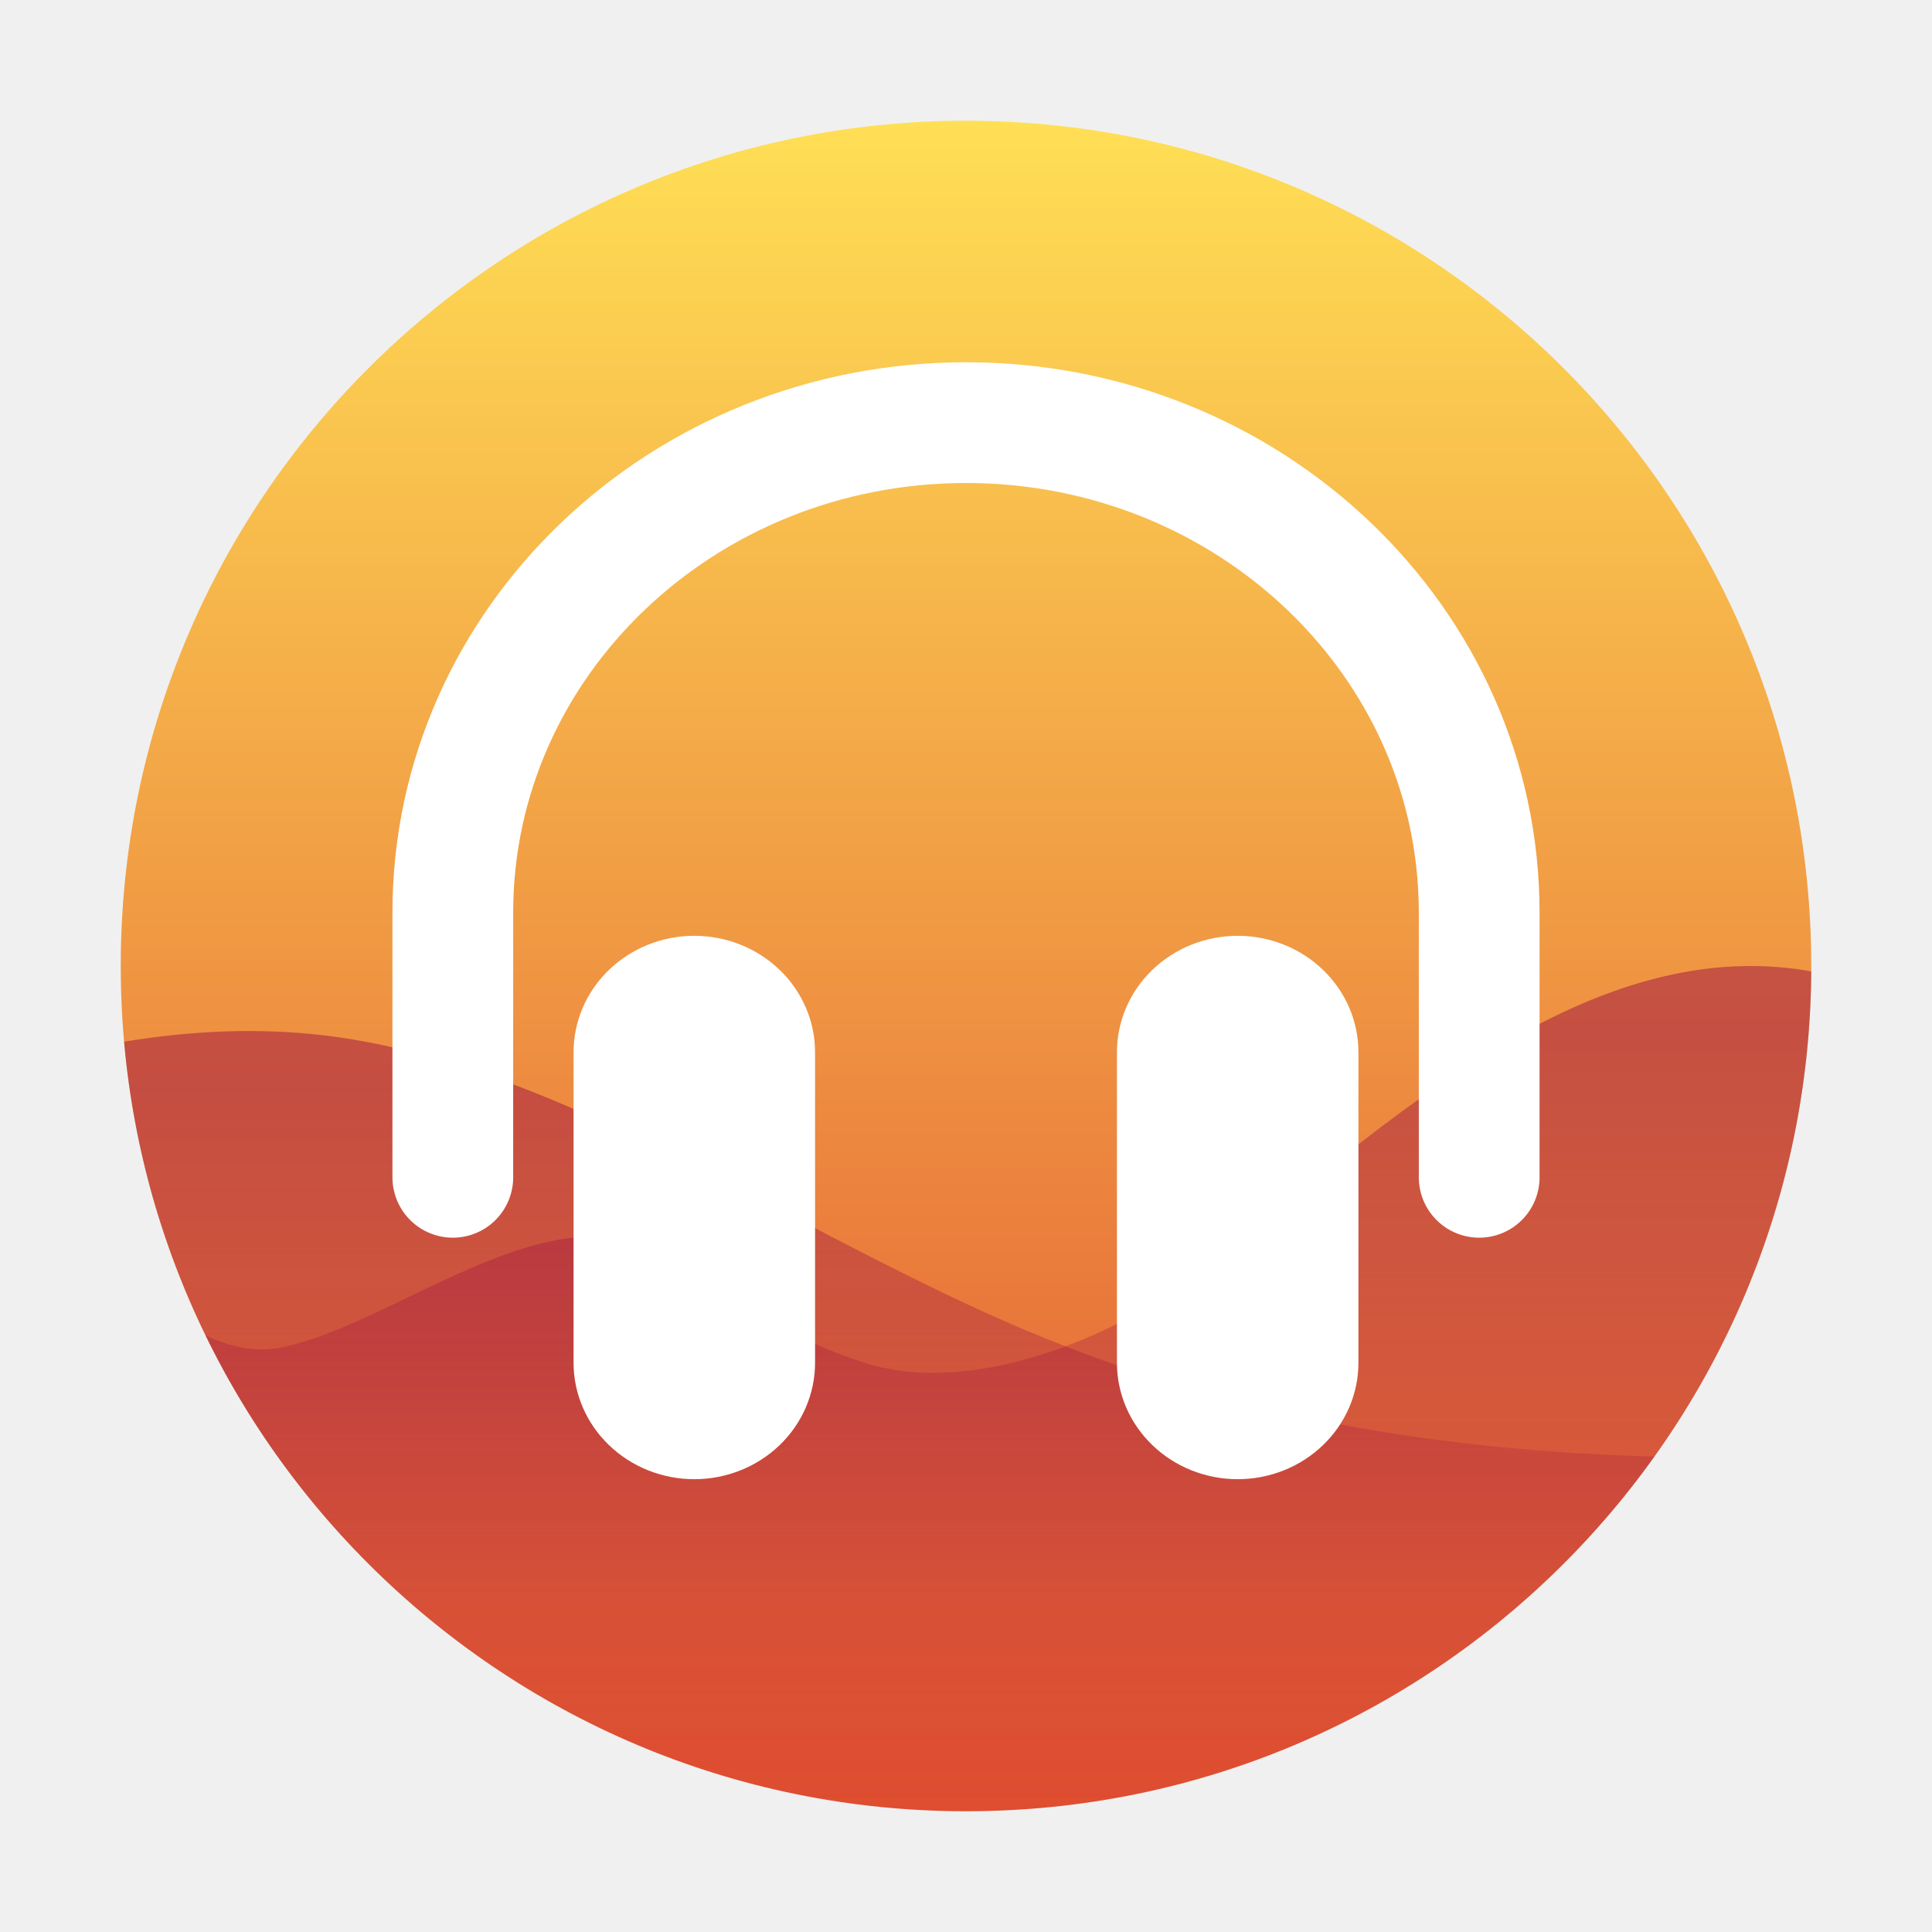
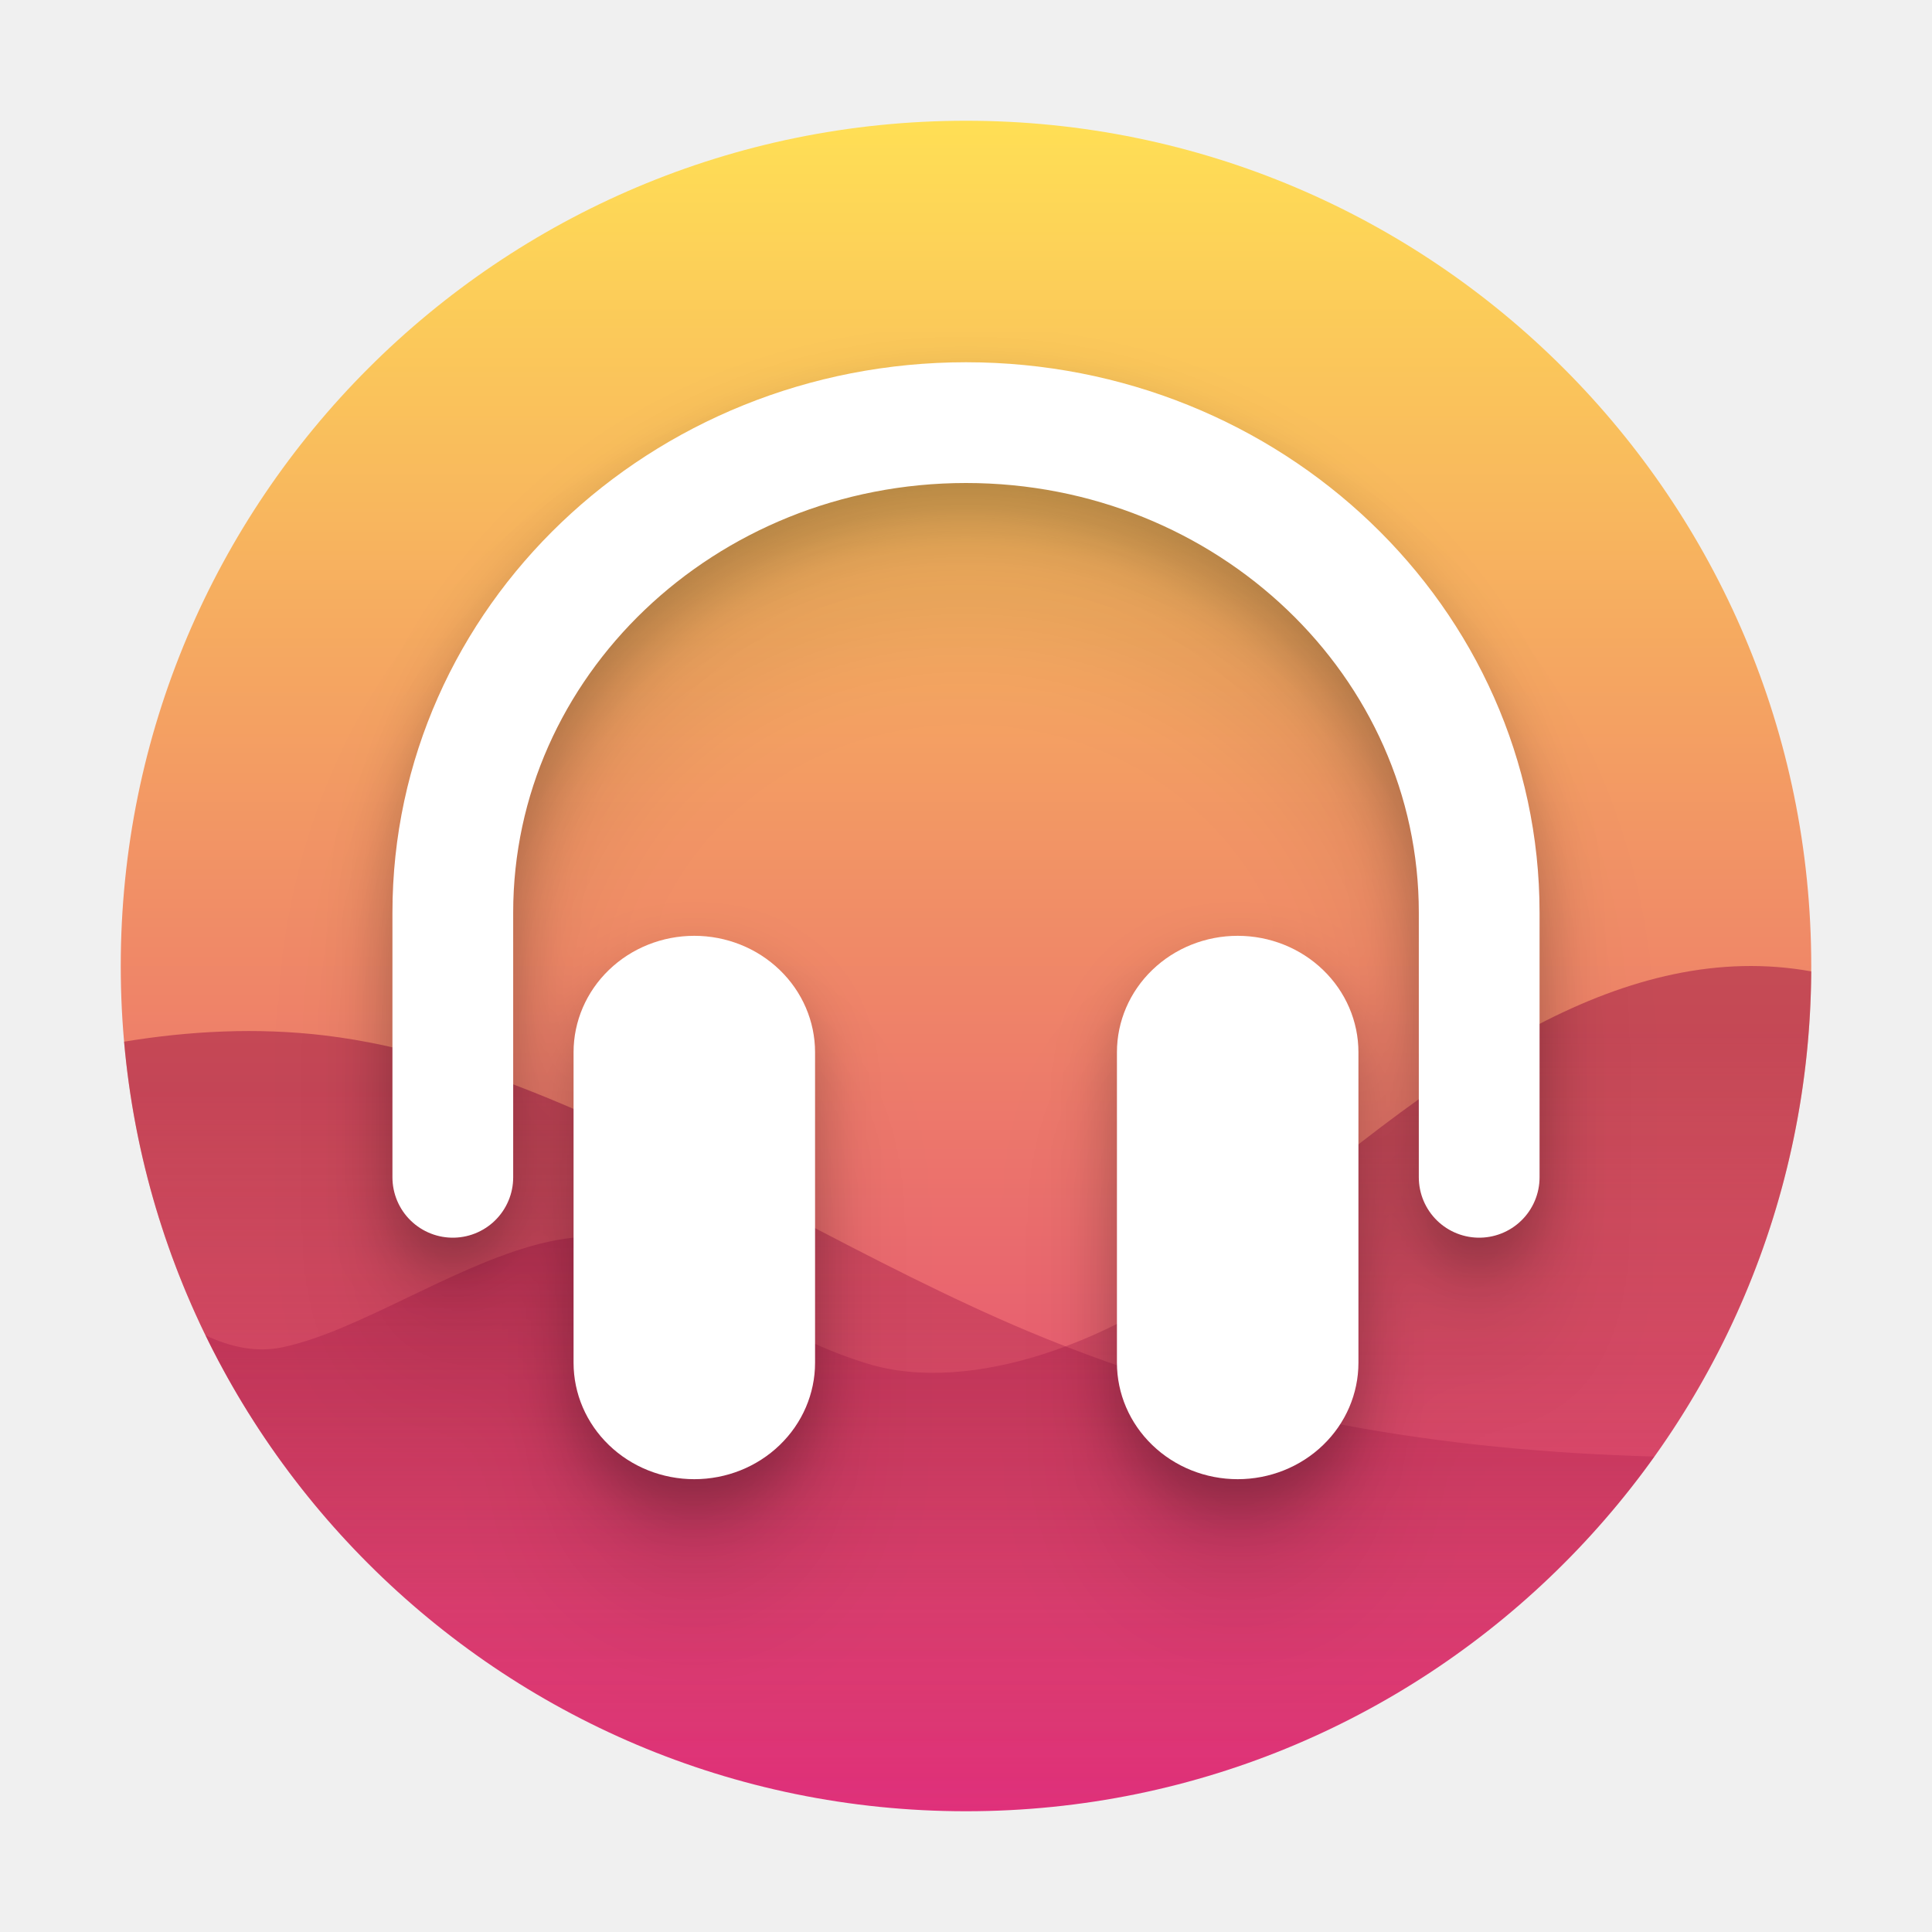
<svg xmlns="http://www.w3.org/2000/svg" width="64" height="64" viewBox="0 0 64 64" fill="none">
  <path d="M32 60C47.464 60 60 47.464 60 32C60 16.536 47.464 4 32 4C16.536 4 4 16.536 4 32C4 47.464 16.536 60 32 60Z" fill="url(#paint0_linear)" />
-   <path fill-rule="evenodd" clip-rule="evenodd" d="M54.804 48.251C49.727 55.363 41.405 60 32 60C17.381 60 5.378 48.796 4.111 34.507C6.264 34.153 8.513 34.031 10.761 34.301C15.933 34.923 21.105 37.616 26.276 40.309C28.862 41.656 31.448 43.002 34.034 44.09C40.958 47.002 47.881 48.057 54.804 48.251Z" fill="url(#paint1_linear)" fill-opacity="0.5" />
-   <path fill-rule="evenodd" clip-rule="evenodd" d="M60 32.178C59.904 47.56 47.405 60 32 60C20.924 60 11.349 53.568 6.808 44.235C7.635 44.624 8.488 44.811 9.341 44.633C10.601 44.374 12.037 43.685 13.52 42.973C16.178 41.697 18.987 40.349 21.205 41.275C22.775 41.931 23.753 42.569 24.676 43.173C25.784 43.898 26.815 44.572 28.701 45.162C32.156 46.245 37.108 44.415 40.564 41.529L40.564 41.529C44.02 38.642 47.476 35.756 50.931 33.952C53.941 32.381 56.95 31.631 60 32.178Z" fill="url(#paint2_linear)" fill-opacity="0.5" />
-   <path d="M23 31C21.939 31 20.922 31.406 20.172 32.13C19.421 32.853 19 33.834 19 34.857V42.571V45.143C19 46.166 19.421 47.147 20.172 47.87C20.922 48.594 21.939 49 23 49C24.061 49 25.078 48.594 25.828 47.87C26.579 47.147 27 46.166 27 45.143V42.571V34.857C27 33.834 26.579 32.853 25.828 32.13C25.078 31.406 24.061 31 23 31Z" fill="white" />
-   <path d="M41 31C39.939 31 38.922 31.406 38.172 32.13C37.421 32.853 37 33.834 37 34.857V42.571V45.143C37 46.166 37.421 47.147 38.172 47.87C38.922 48.594 39.939 49 41 49C42.061 49 43.078 48.594 43.828 47.87C44.579 47.147 45 46.166 45 45.143V42.571V34.857C45 33.834 44.579 32.853 43.828 32.13C43.078 31.406 42.061 31 41 31Z" fill="white" />
-   <path d="M15 39V30.229C15 21.266 22.611 14 32 14C41.389 14 49 21.266 49 30.229V39" stroke="white" stroke-width="4" stroke-linecap="round" />
+   <path fill-rule="evenodd" clip-rule="evenodd" d="M54.804 48.251C49.726 55.363 41.404 60 32 60C17.381 60 5.378 48.796 4.11 34.507C6.264 34.153 8.512 34.031 10.76 34.301C15.932 34.923 21.104 37.616 26.276 40.309C28.862 41.656 31.448 43.002 34.034 44.09C40.957 47.002 47.881 48.057 54.804 48.251Z" fill="url(#paint1_linear)" fill-opacity="0.5" />
+   <path fill-rule="evenodd" clip-rule="evenodd" d="M60 32.178C59.904 47.56 47.405 60 32 60C20.924 60 11.349 53.568 6.808 44.235C7.635 44.624 8.488 44.811 9.342 44.633C10.601 44.374 12.037 43.685 13.521 42.973C16.178 41.697 18.988 40.349 21.205 41.275C22.776 41.931 23.753 42.569 24.676 43.173C25.785 43.898 26.815 44.572 28.701 45.162C32.157 46.245 37.109 44.415 40.565 41.529L40.565 41.529C44.02 38.642 47.476 35.756 50.932 33.952C53.941 32.381 56.95 31.631 60 32.178Z" fill="url(#paint2_linear)" fill-opacity="0.5" />
+   <g filter="url(#filter0_dd)">
+     <path d="M23 31C21.939 31 20.922 31.406 20.172 32.13C19.421 32.853 19 33.834 19 34.857V42.571V45.143C19 46.166 19.421 47.147 20.172 47.87C20.922 48.594 21.939 49 23 49C24.061 49 25.078 48.594 25.828 47.87C26.579 47.147 27 46.166 27 45.143V42.571V34.857C27 33.834 26.579 32.853 25.828 32.13C25.078 31.406 24.061 31 23 31Z" fill="white" />
+     <path d="M41 31C39.939 31 38.922 31.406 38.172 32.13C37.421 32.853 37 33.834 37 34.857V42.571V45.143C37 46.166 37.421 47.147 38.172 47.87C38.922 48.594 39.939 49 41 49C42.061 49 43.078 48.594 43.828 47.87C44.579 47.147 45 46.166 45 45.143V42.571V34.857C45 33.834 44.579 32.853 43.828 32.13C43.078 31.406 42.061 31 41 31Z" fill="white" />
+     <path d="M15 39V30.229C15 21.266 22.611 14 32 14C41.389 14 49 21.266 49 30.229V39" stroke="white" stroke-width="4" stroke-linecap="round" />
+   </g>
  <defs>
+     <filter id="filter0_dd" x="9" y="11" width="46" height="46" filterUnits="userSpaceOnUse" color-interpolation-filters="sRGB">
+       <feFlood flood-opacity="0" result="BackgroundImageFix" />
+       <feColorMatrix in="SourceAlpha" type="matrix" values="0 0 0 0 0 0 0 0 0 0 0 0 0 0 0 0 0 0 127 0" />
+       <feOffset dy="4" />
+       <feGaussianBlur stdDeviation="2" />
+       <feColorMatrix type="matrix" values="0 0 0 0 0 0 0 0 0 0 0 0 0 0 0 0 0 0 0.1 0" />
+       <feBlend mode="hard-light" in2="BackgroundImageFix" result="effect1_dropShadow" />
+       <feColorMatrix in="SourceAlpha" type="matrix" values="0 0 0 0 0 0 0 0 0 0 0 0 0 0 0 0 0 0 127 0" />
+       <feOffset dy="1" />
+       <feGaussianBlur stdDeviation="1" />
+       <feColorMatrix type="matrix" values="0 0 0 0 0 0 0 0 0 0 0 0 0 0 0 0 0 0 0.25 0" />
+       <feBlend mode="hard-light" in2="effect1_dropShadow" result="effect2_dropShadow" />
+       <feBlend mode="normal" in="SourceGraphic" in2="effect2_dropShadow" result="shape" />
+     </filter>
    <linearGradient id="paint0_linear" x1="32" y1="4" x2="32" y2="60" gradientUnits="userSpaceOnUse">
      <stop stop-color="#FFDF55" />
-       <stop offset="1" stop-color="#E04D30" />
+       <stop offset="1" stop-color="#E0307A" />
    </linearGradient>
    <linearGradient id="paint1_linear" x1="29.457" y1="34.154" x2="29.457" y2="60" gradientUnits="userSpaceOnUse">
      <stop offset="0.078" stop-color="#9C0F42" />
      <stop offset="0.458" stop-color="#9C0F42" stop-opacity="0.58" />
      <stop offset="0.755" stop-color="#9C0F42" stop-opacity="0.173" />
      <stop offset="1" stop-color="#9C0F42" stop-opacity="0" />
    </linearGradient>
    <linearGradient id="paint2_linear" x1="33.404" y1="32" x2="33.404" y2="60" gradientUnits="userSpaceOnUse">
      <stop offset="0.078" stop-color="#9C0F42" />
      <stop offset="0.458" stop-color="#9C0F42" stop-opacity="0.58" />
      <stop offset="0.755" stop-color="#9C0F42" stop-opacity="0.173" />
      <stop offset="1" stop-color="#9C0F42" stop-opacity="0" />
    </linearGradient>
  </defs>
</svg>
